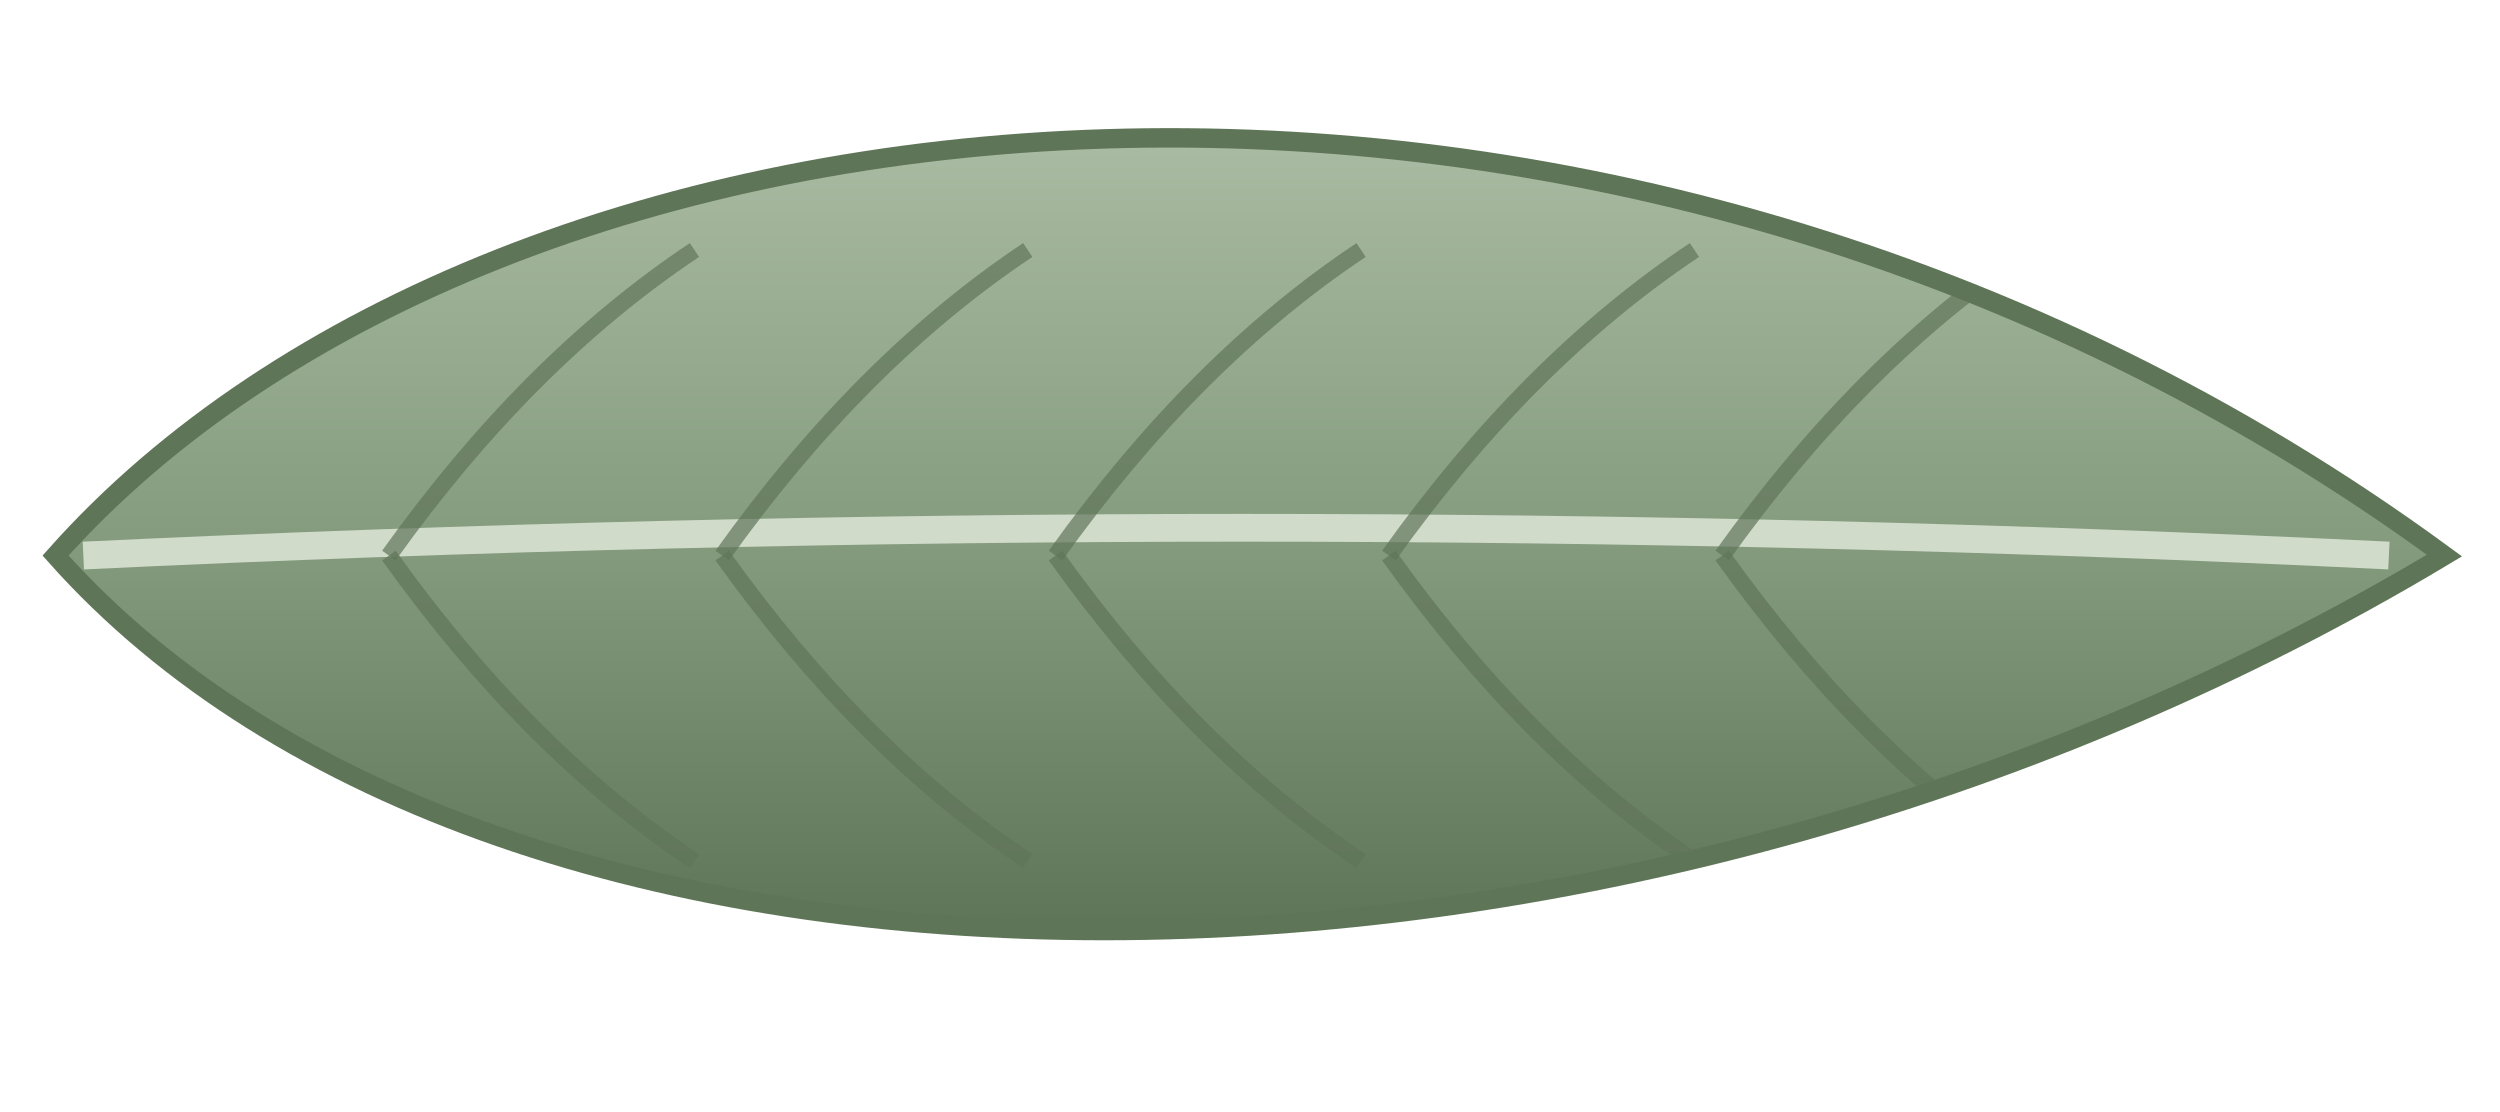
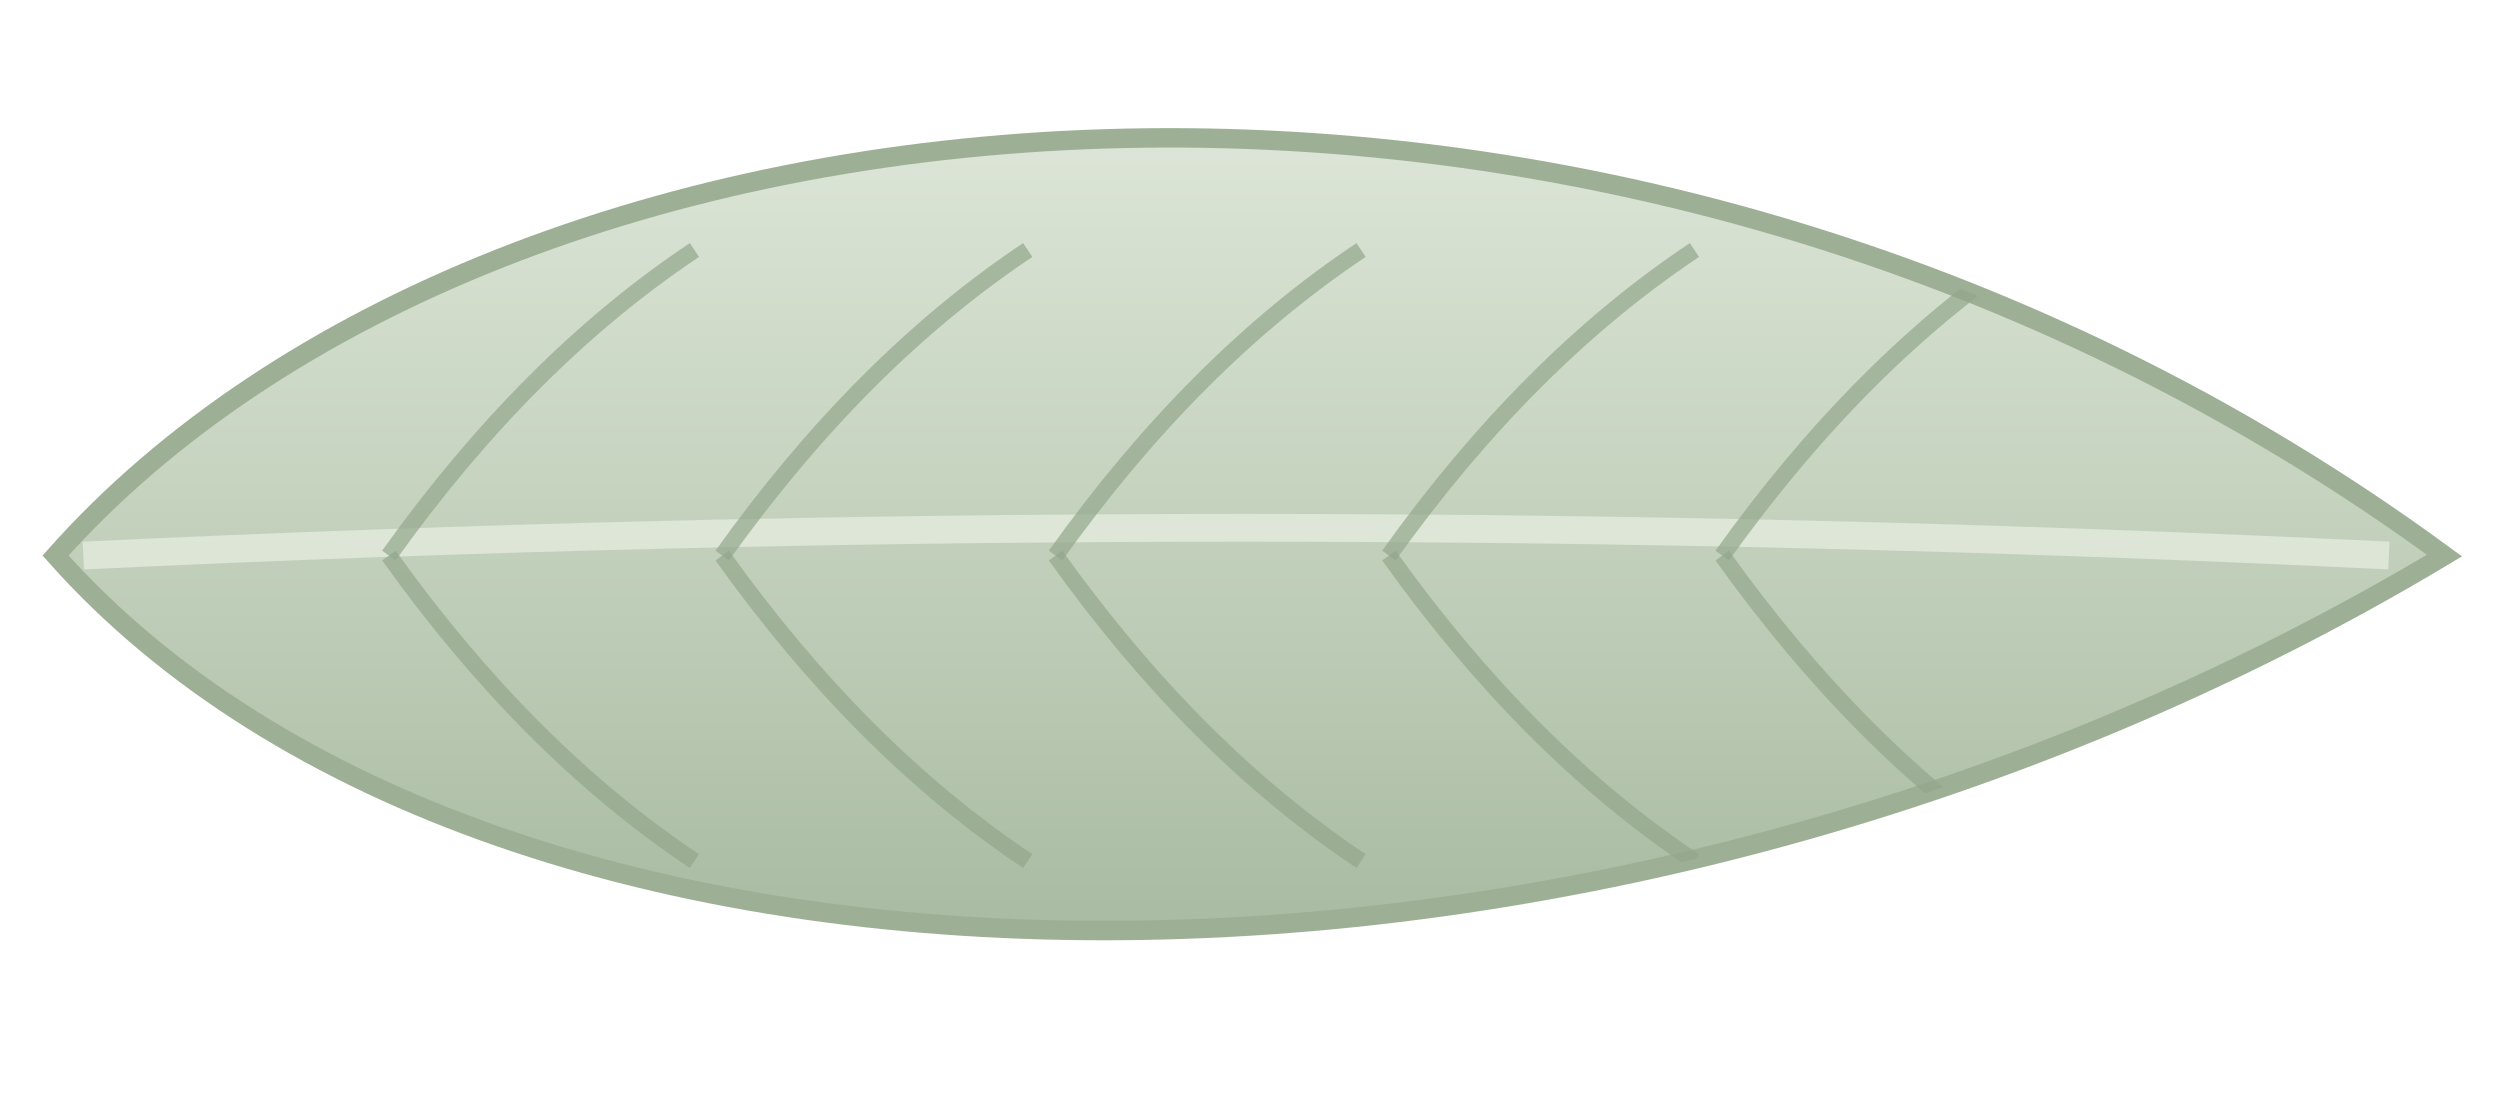
<svg xmlns="http://www.w3.org/2000/svg" viewBox="0 0 90 40">
  <defs>
    <linearGradient id="h" x1="0" y1="0" x2="0" y2="1">
-       <stop offset="0" stop-color="#A9BBA2" />
-       <stop offset=".5" stop-color="#859C7E" />
-       <stop offset="1" stop-color="#5F7558" />
+       <stop offset="0" stop-color="#DCE5D7" />
+       <stop offset=".5" stop-color="#C3D1BC" />
+       <stop offset="1" stop-color="#A9BBA2" />
    </linearGradient>
  </defs>
  <clipPath id="borde">
    <path d="M2 20 C18 2 58 -2 88 20 C58 38 18 38 2 20 Z" />
  </clipPath>
-   <path d="M2 20 C18 2 58 -2 88 20 C58 38 18 38 2 20 Z" fill="url(#h)" stroke="#5F7558" stroke-width=".7" />
+   <path d="M2 20 C18 2 58 -2 88 20 C58 38 18 38 2 20 Z" fill="url(#h)" stroke="#9DB096" stroke-width=".7" />
  <g clip-path="url(#borde)">
    <path d="M3 20 Q45 18 86 20" fill="none" stroke="#E3EBDD" stroke-width="1" opacity=".8" />
-     <path d="M14 20 Q19 13 25 9" fill="none" stroke="#5F7558" stroke-width=".6" opacity=".7" />
-     <path d="M14 20 Q19 27 25 31" fill="none" stroke="#5F7558" stroke-width=".6" opacity=".7" />
-     <path d="M26 20 Q31 13 37 9" fill="none" stroke="#5F7558" stroke-width=".6" opacity=".7" />
-     <path d="M26 20 Q31 27 37 31" fill="none" stroke="#5F7558" stroke-width=".6" opacity=".7" />
-     <path d="M38 20 Q43 13 49 9" fill="none" stroke="#5F7558" stroke-width=".6" opacity=".7" />
-     <path d="M38 20 Q43 27 49 31" fill="none" stroke="#5F7558" stroke-width=".6" opacity=".7" />
-     <path d="M50 20 Q55 13 61 9" fill="none" stroke="#5F7558" stroke-width=".6" opacity=".7" />
-     <path d="M50 20 Q55 27 61 31" fill="none" stroke="#5F7558" stroke-width=".6" opacity=".7" />
-     <path d="M62 20 Q67 13 73 9" fill="none" stroke="#5F7558" stroke-width=".6" opacity=".7" />
-     <path d="M62 20 Q67 27 73 31" fill="none" stroke="#5F7558" stroke-width=".6" opacity=".7" />
+     <path d="M14 20 Q19 13 25 9" fill="none" stroke="#93A78C" stroke-width=".6" opacity=".7" />
+     <path d="M14 20 Q19 27 25 31" fill="none" stroke="#93A78C" stroke-width=".6" opacity=".7" />
+     <path d="M26 20 Q31 13 37 9" fill="none" stroke="#93A78C" stroke-width=".6" opacity=".7" />
+     <path d="M26 20 Q31 27 37 31" fill="none" stroke="#93A78C" stroke-width=".6" opacity=".7" />
+     <path d="M38 20 Q43 13 49 9" fill="none" stroke="#93A78C" stroke-width=".6" opacity=".7" />
+     <path d="M38 20 Q43 27 49 31" fill="none" stroke="#93A78C" stroke-width=".6" opacity=".7" />
+     <path d="M50 20 Q55 13 61 9" fill="none" stroke="#93A78C" stroke-width=".6" opacity=".7" />
+     <path d="M50 20 Q55 27 61 31" fill="none" stroke="#93A78C" stroke-width=".6" opacity=".7" />
+     <path d="M62 20 Q67 13 73 9" fill="none" stroke="#93A78C" stroke-width=".6" opacity=".7" />
+     <path d="M62 20 Q67 27 73 31" fill="none" stroke="#93A78C" stroke-width=".6" opacity=".7" />
  </g>
</svg>
